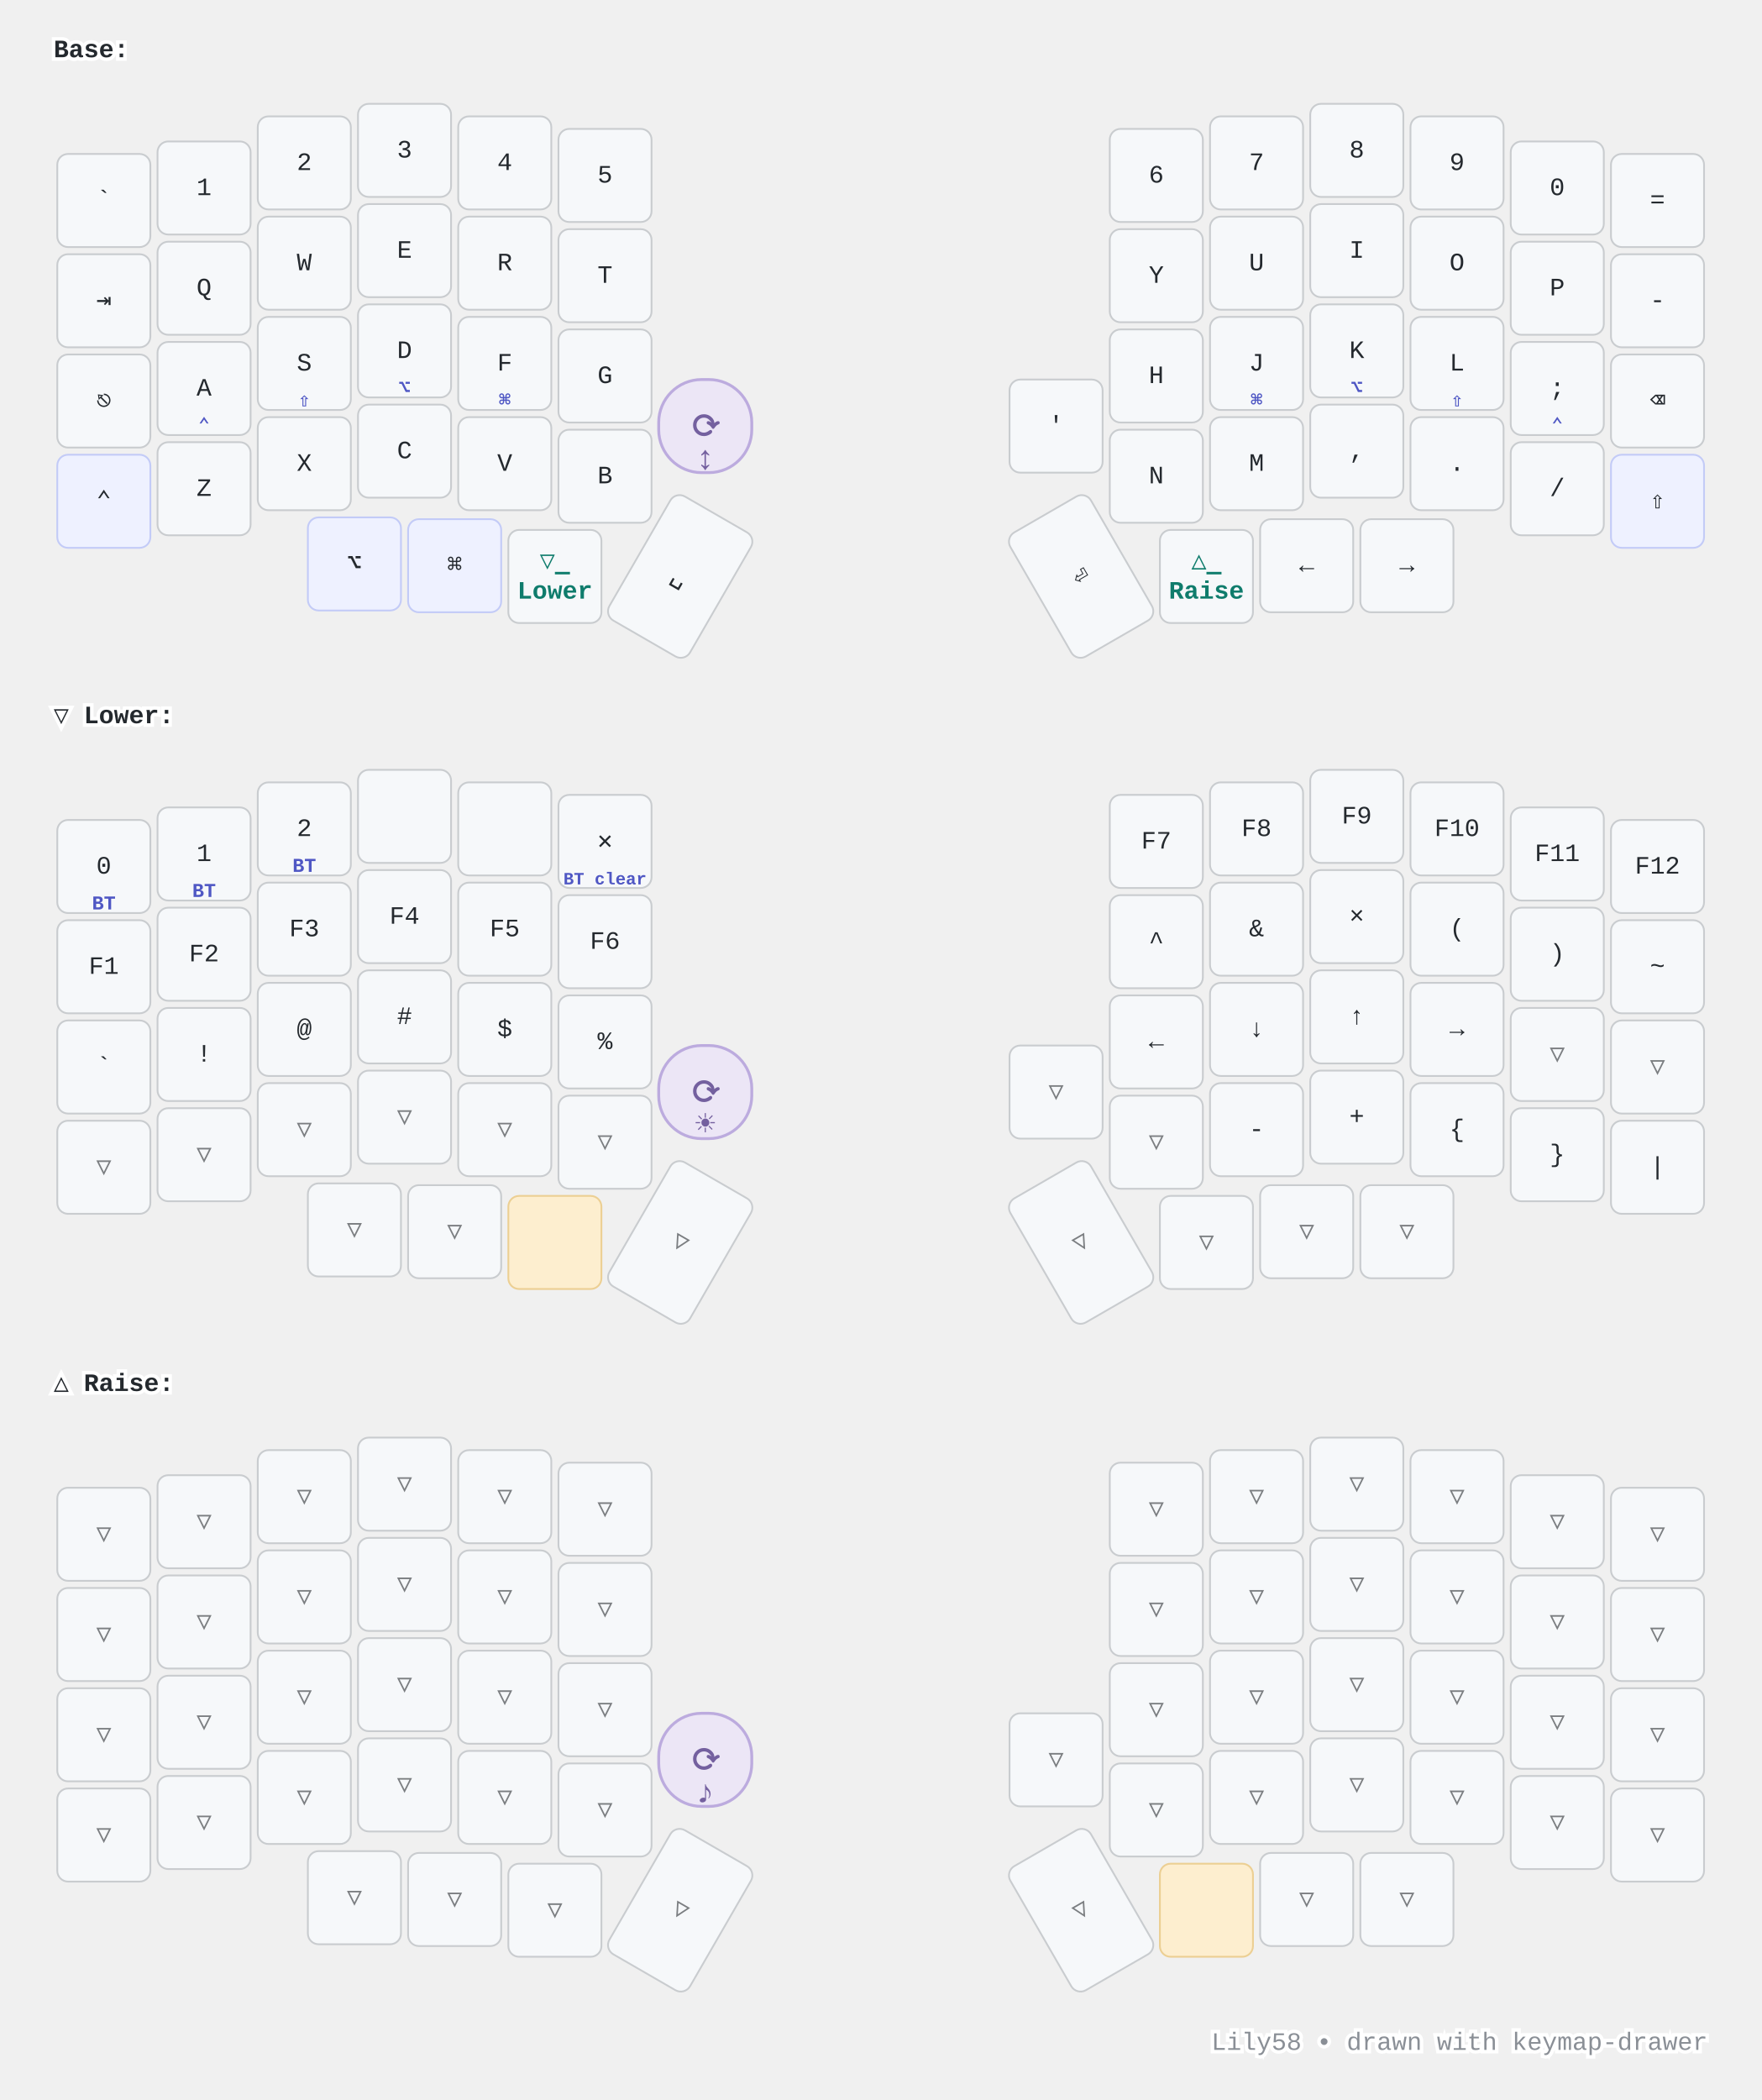
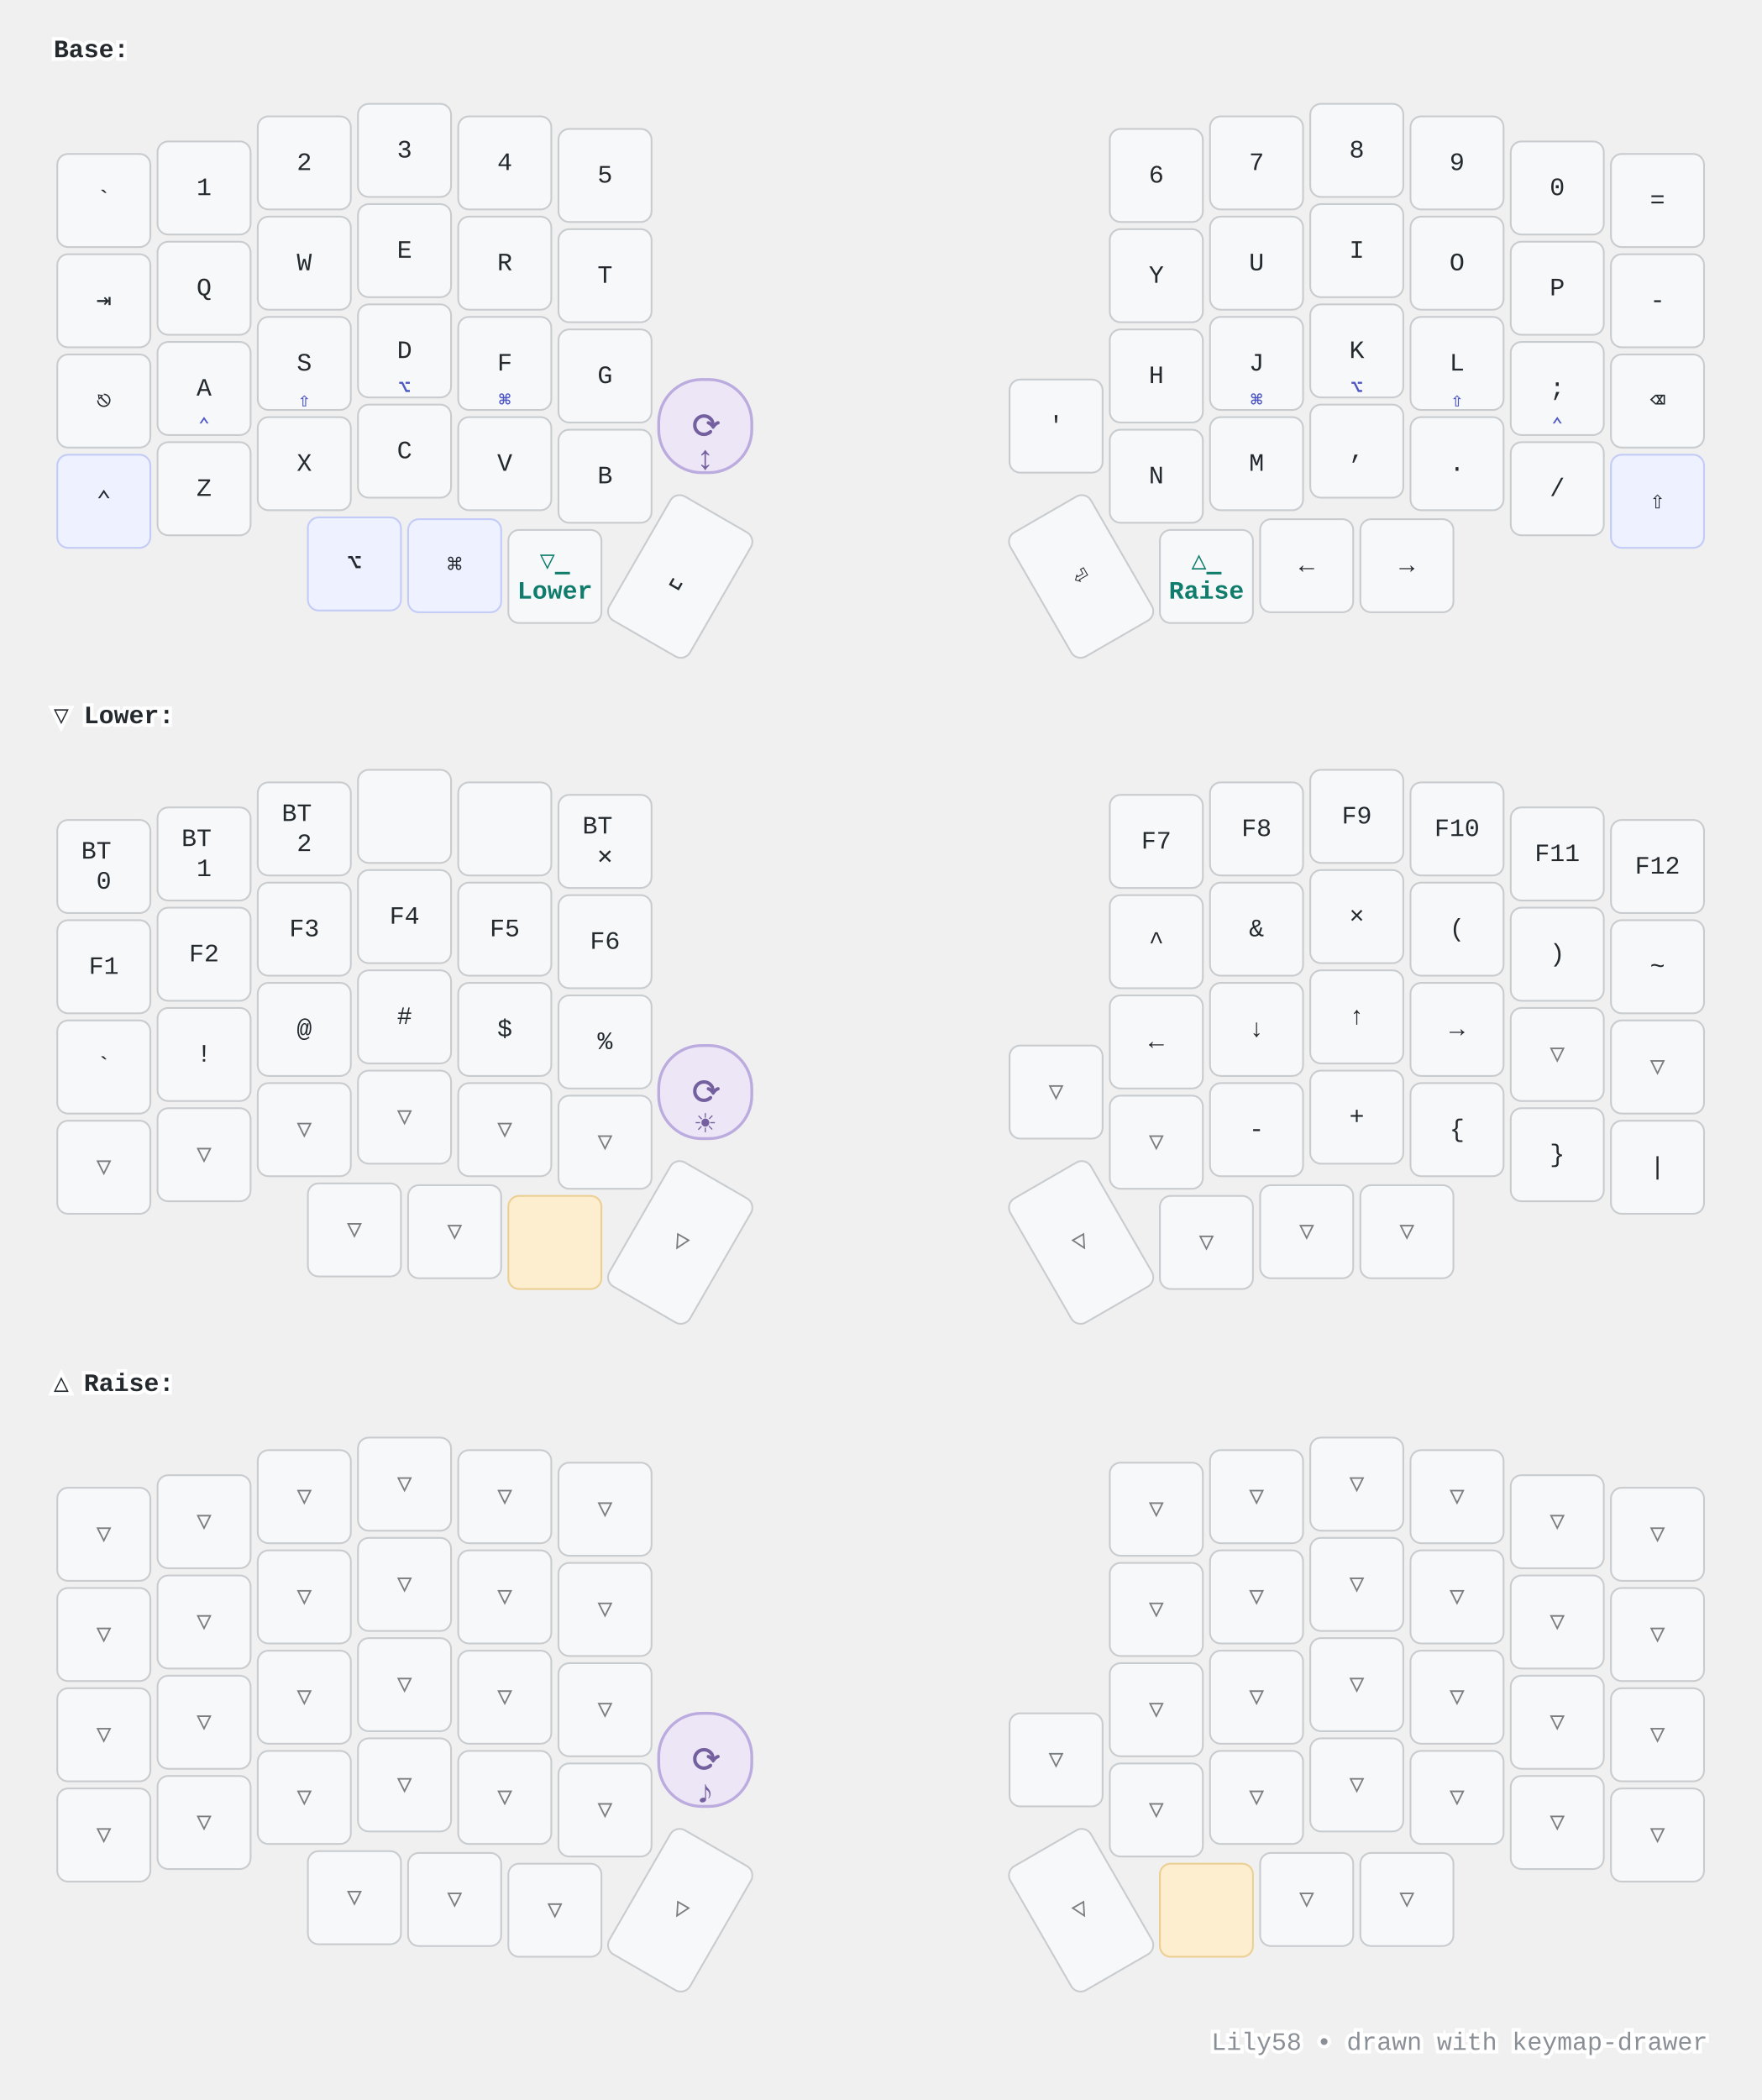
<svg xmlns="http://www.w3.org/2000/svg" width="984" height="1173" viewBox="0 0 984 1173" class="keymap">
  <style>/* inherit to force styles through use tags */
svg path {
    fill: inherit;
}

/* font and background color specifications */
svg.keymap {
    font-family: SFMono-Regular,Consolas,Liberation Mono,Menlo,monospace;
    font-size: 14px;
    font-kerning: normal;
    text-rendering: optimizeLegibility;
    fill: #24292e;
}

/* default key styling */
rect.key {
    fill: #f6f8fa;
}

rect.key, rect.combo {
    stroke: #c9cccf;
    stroke-width: 1;
}

/* default key side styling, only used is draw_key_sides is set */
rect.side {
    filter: brightness(90%);
}

/* color accent for combo boxes */
rect.combo, rect.combo-separate {
    fill: #cdf;
}

/* color accent for held keys */
rect.held, rect.combo.held {
    fill: #fdd;
}

/* color accent for ghost (optional) keys */
rect.ghost, rect.combo.ghost {
    stroke-dasharray: 4, 4;
    stroke-width: 2;
}

text {
    text-anchor: middle;
    dominant-baseline: middle;
}

/* styling for layer labels */
text.label {
    font-weight: bold;
    text-anchor: start;
    stroke: white;
    stroke-width: 4;
    paint-order: stroke;
}

/* styling for optional footer */
text.footer {
    text-anchor: end;
    dominant-baseline: auto;
    stroke: white;
    stroke-width: 4;
    paint-order: stroke;
}

/* styling for combo tap, and key non-tap label text */
text.combo, text.hold, text.shifted, text.left, text.right, text.tl, text.tr, text.bl, text.br {
    font-size: 11px;
}

text.hold, text.bl, text.br {
    text-anchor: middle;
    dominant-baseline: auto;
}

text.shifted, text.tl, text.tr {
    text-anchor: middle;
    dominant-baseline: hanging;
}

text.left, text.tl, text.bl {
    text-anchor: start;
}

text.right, text.tr, text.br {
    text-anchor: end;
}

text.layer-activator {
    text-decoration: underline;
}

/* styling for hold/shifted label text in combo box */
text.combo.hold, text.combo.shifted, text.combo.left, text.combo.right {
    font-size: 8px;
}

/* lighter symbol for transparent keys */
text.trans {
    fill: #7b7e81;
}

/* styling for combo dendrons */
path.combo {
    stroke-width: 1;
    stroke: gray;
    fill: none;
}

/* Start Tabler Icons Cleanup */
/* cannot use height/width with glyphs */
.icon-tabler &gt; path {
    fill: inherit;
    stroke: inherit;
    stroke-width: 2;
}
/* hide tabler's default box */
.icon-tabler &gt; path[stroke="none"][fill="none"] {
    visibility: hidden;
}
/* End Tabler Icons Cleanup */

@media (prefers-color-scheme: dark) {
svg.keymap { fill: #d1d6db; }
rect.key { fill: #3f4750; }
rect.key, rect.combo { stroke: #60666c; }
rect.combo, rect.combo-separate { fill: #1f3d7a; }
rect.held, rect.combo.held { fill: #854747; }
text.label, text.footer { stroke: black; }
text.trans { fill: #7e8184; }
path.combo { stroke: #7f7f7f; }

}
/* --- Modifier keys (⌘⌥⇧⌃): subtle indigo tint so the mod cluster reads as a group --- */
rect.mod   { fill: #eef1ff; stroke: #c3cbf7; }
/* --- Keys held to reach a layer: warm amber "hold me" accent --- */
rect.held  { fill: #fdeecf; stroke: #eccf93; }
/* --- Hold legends (homerow-mod symbols, toggle labels): accent colour + weight --- */
text.hold  { fill: #4f57c4; font-weight: bold; }
/* --- Layer-activator legends (Lower/Raise): accent + bold, keep the underline link --- */
text.layer-activator { fill: #0f7c6c; font-weight: bold; }
/* --- Rotary encoder stand-in: distinct violet + extra-round corners so it reads as a
       KNOB, not a key. The ⟳ (top-right) + violet make it obvious across all layers. --- */
rect.encoder { fill: #ece6f6; stroke: #bcabde; stroke-width: 1.6; rx: 24; ry: 24; }
text.encoder { fill: #74609f; font-weight: bold; }
/* Big center icon (the knob's function) + a clearly-visible ⟳ rotary marker below. */
text.encoder.tap  { font-size: 1.7em; }
text.encoder.hold { font-size: 1.35em; }
/* --- Footer: quiet it down --- */
text.footer { fill: #8a8f96; }

@media (prefers-color-scheme: dark) {
  rect.mod   { fill: #333a5c; stroke: #5866b0; }
  rect.held  { fill: #6b5327; stroke: #a9853f; }
  text.hold  { fill: #b4bbff; }
  text.layer-activator { fill: #58d6c3; }
  rect.encoder { fill: #3a3350; stroke: #736a97; }
  text.encoder { fill: #c6bce0; }
  text.footer { fill: #7e8489; }
}
</style>
  <g transform="translate(30, 0)" class="layer-Base">
    <text x="0" y="28" class="label" id="Base">Base:</text>
    <g transform="translate(0, 56)">
      <g transform="translate(28, 56)" class="key keypos-0">
        <rect rx="6" ry="6" x="-26" y="-26" width="52" height="52" class="key" />
        <text x="0" y="0" class="key tap">`</text>
      </g>
      <g transform="translate(84, 49)" class="key keypos-1">
        <rect rx="6" ry="6" x="-26" y="-26" width="52" height="52" class="key" />
        <text x="0" y="0" class="key tap">1</text>
      </g>
      <g transform="translate(140, 35)" class="key keypos-2">
        <rect rx="6" ry="6" x="-26" y="-26" width="52" height="52" class="key" />
        <text x="0" y="0" class="key tap">2</text>
      </g>
      <g transform="translate(196, 28)" class="key keypos-3">
        <rect rx="6" ry="6" x="-26" y="-26" width="52" height="52" class="key" />
        <text x="0" y="0" class="key tap">3</text>
      </g>
      <g transform="translate(252, 35)" class="key keypos-4">
        <rect rx="6" ry="6" x="-26" y="-26" width="52" height="52" class="key" />
        <text x="0" y="0" class="key tap">4</text>
      </g>
      <g transform="translate(308, 42)" class="key keypos-5">
        <rect rx="6" ry="6" x="-26" y="-26" width="52" height="52" class="key" />
        <text x="0" y="0" class="key tap">5</text>
      </g>
      <g transform="translate(616, 42)" class="key keypos-6">
        <rect rx="6" ry="6" x="-26" y="-26" width="52" height="52" class="key" />
        <text x="0" y="0" class="key tap">6</text>
      </g>
      <g transform="translate(672, 35)" class="key keypos-7">
        <rect rx="6" ry="6" x="-26" y="-26" width="52" height="52" class="key" />
        <text x="0" y="0" class="key tap">7</text>
      </g>
      <g transform="translate(728, 28)" class="key keypos-8">
        <rect rx="6" ry="6" x="-26" y="-26" width="52" height="52" class="key" />
        <text x="0" y="0" class="key tap">8</text>
      </g>
      <g transform="translate(784, 35)" class="key keypos-9">
        <rect rx="6" ry="6" x="-26" y="-26" width="52" height="52" class="key" />
        <text x="0" y="0" class="key tap">9</text>
      </g>
      <g transform="translate(840, 49)" class="key keypos-10">
        <rect rx="6" ry="6" x="-26" y="-26" width="52" height="52" class="key" />
        <text x="0" y="0" class="key tap">0</text>
      </g>
      <g transform="translate(896, 56)" class="key keypos-11">
        <rect rx="6" ry="6" x="-26" y="-26" width="52" height="52" class="key" />
        <text x="0" y="0" class="key tap">=</text>
      </g>
      <g transform="translate(28, 112)" class="key keypos-12">
        <rect rx="6" ry="6" x="-26" y="-26" width="52" height="52" class="key" />
        <text x="0" y="0" class="key tap">⇥</text>
      </g>
      <g transform="translate(84, 105)" class="key keypos-13">
        <rect rx="6" ry="6" x="-26" y="-26" width="52" height="52" class="key" />
        <text x="0" y="0" class="key tap">Q</text>
      </g>
      <g transform="translate(140, 91)" class="key keypos-14">
        <rect rx="6" ry="6" x="-26" y="-26" width="52" height="52" class="key" />
        <text x="0" y="0" class="key tap">W</text>
      </g>
      <g transform="translate(196, 84)" class="key keypos-15">
        <rect rx="6" ry="6" x="-26" y="-26" width="52" height="52" class="key" />
        <text x="0" y="0" class="key tap">E</text>
      </g>
      <g transform="translate(252, 91)" class="key keypos-16">
        <rect rx="6" ry="6" x="-26" y="-26" width="52" height="52" class="key" />
        <text x="0" y="0" class="key tap">R</text>
      </g>
      <g transform="translate(308, 98)" class="key keypos-17">
        <rect rx="6" ry="6" x="-26" y="-26" width="52" height="52" class="key" />
        <text x="0" y="0" class="key tap">T</text>
      </g>
      <g transform="translate(616, 98)" class="key keypos-18">
        <rect rx="6" ry="6" x="-26" y="-26" width="52" height="52" class="key" />
        <text x="0" y="0" class="key tap">Y</text>
      </g>
      <g transform="translate(672, 91)" class="key keypos-19">
        <rect rx="6" ry="6" x="-26" y="-26" width="52" height="52" class="key" />
        <text x="0" y="0" class="key tap">U</text>
      </g>
      <g transform="translate(728, 84)" class="key keypos-20">
        <rect rx="6" ry="6" x="-26" y="-26" width="52" height="52" class="key" />
        <text x="0" y="0" class="key tap">I</text>
      </g>
      <g transform="translate(784, 91)" class="key keypos-21">
        <rect rx="6" ry="6" x="-26" y="-26" width="52" height="52" class="key" />
        <text x="0" y="0" class="key tap">O</text>
      </g>
      <g transform="translate(840, 105)" class="key keypos-22">
        <rect rx="6" ry="6" x="-26" y="-26" width="52" height="52" class="key" />
        <text x="0" y="0" class="key tap">P</text>
      </g>
      <g transform="translate(896, 112)" class="key keypos-23">
        <rect rx="6" ry="6" x="-26" y="-26" width="52" height="52" class="key" />
        <text x="0" y="0" class="key tap">-</text>
      </g>
      <g transform="translate(28, 168)" class="key keypos-24">
        <rect rx="6" ry="6" x="-26" y="-26" width="52" height="52" class="key" />
        <text x="0" y="0" class="key tap">⎋</text>
      </g>
      <g transform="translate(84, 161)" class="key keypos-25">
        <rect rx="6" ry="6" x="-26" y="-26" width="52" height="52" class="key" />
        <text x="0" y="0" class="key tap">A</text>
        <text x="0" y="24" class="key hold">⌃</text>
      </g>
      <g transform="translate(140, 147)" class="key keypos-26">
        <rect rx="6" ry="6" x="-26" y="-26" width="52" height="52" class="key" />
        <text x="0" y="0" class="key tap">S</text>
        <text x="0" y="24" class="key hold">⇧</text>
      </g>
      <g transform="translate(196, 140)" class="key keypos-27">
        <rect rx="6" ry="6" x="-26" y="-26" width="52" height="52" class="key" />
        <text x="0" y="0" class="key tap">D</text>
        <text x="0" y="24" class="key hold">⌥</text>
      </g>
      <g transform="translate(252, 147)" class="key keypos-28">
        <rect rx="6" ry="6" x="-26" y="-26" width="52" height="52" class="key" />
        <text x="0" y="0" class="key tap">F</text>
        <text x="0" y="24" class="key hold">⌘</text>
      </g>
      <g transform="translate(308, 154)" class="key keypos-29">
        <rect rx="6" ry="6" x="-26" y="-26" width="52" height="52" class="key" />
        <text x="0" y="0" class="key tap">G</text>
      </g>
      <g transform="translate(616, 154)" class="key keypos-30">
        <rect rx="6" ry="6" x="-26" y="-26" width="52" height="52" class="key" />
        <text x="0" y="0" class="key tap">H</text>
      </g>
      <g transform="translate(672, 147)" class="key keypos-31">
        <rect rx="6" ry="6" x="-26" y="-26" width="52" height="52" class="key" />
        <text x="0" y="0" class="key tap">J</text>
        <text x="0" y="24" class="key hold">⌘</text>
      </g>
      <g transform="translate(728, 140)" class="key keypos-32">
        <rect rx="6" ry="6" x="-26" y="-26" width="52" height="52" class="key" />
        <text x="0" y="0" class="key tap">K</text>
        <text x="0" y="24" class="key hold">⌥</text>
      </g>
      <g transform="translate(784, 147)" class="key keypos-33">
        <rect rx="6" ry="6" x="-26" y="-26" width="52" height="52" class="key" />
        <text x="0" y="0" class="key tap">L</text>
        <text x="0" y="24" class="key hold">⇧</text>
      </g>
      <g transform="translate(840, 161)" class="key keypos-34">
        <rect rx="6" ry="6" x="-26" y="-26" width="52" height="52" class="key" />
        <text x="0" y="0" class="key tap">;</text>
        <text x="0" y="24" class="key hold">⌃</text>
      </g>
      <g transform="translate(896, 168)" class="key keypos-35">
        <rect rx="6" ry="6" x="-26" y="-26" width="52" height="52" class="key" />
        <text x="0" y="0" class="key tap">⌫</text>
      </g>
      <g transform="translate(28, 224)" class="key mod keypos-36">
        <rect rx="6" ry="6" x="-26" y="-26" width="52" height="52" class="key mod" />
        <text x="0" y="0" class="key mod tap">⌃</text>
      </g>
      <g transform="translate(84, 217)" class="key keypos-37">
        <rect rx="6" ry="6" x="-26" y="-26" width="52" height="52" class="key" />
        <text x="0" y="0" class="key tap">Z</text>
      </g>
      <g transform="translate(140, 203)" class="key keypos-38">
        <rect rx="6" ry="6" x="-26" y="-26" width="52" height="52" class="key" />
        <text x="0" y="0" class="key tap">X</text>
      </g>
      <g transform="translate(196, 196)" class="key keypos-39">
        <rect rx="6" ry="6" x="-26" y="-26" width="52" height="52" class="key" />
        <text x="0" y="0" class="key tap">C</text>
      </g>
      <g transform="translate(252, 203)" class="key keypos-40">
        <rect rx="6" ry="6" x="-26" y="-26" width="52" height="52" class="key" />
        <text x="0" y="0" class="key tap">V</text>
      </g>
      <g transform="translate(308, 210)" class="key keypos-41">
        <rect rx="6" ry="6" x="-26" y="-26" width="52" height="52" class="key" />
        <text x="0" y="0" class="key tap">B</text>
      </g>
      <g transform="translate(364, 182)" class="key encoder keypos-42">
        <rect rx="6" ry="6" x="-26" y="-26" width="52" height="52" class="key encoder" />
        <text x="0" y="0" class="key encoder tap">⟳</text>
        <text x="0" y="24" class="key encoder hold">↕</text>
      </g>
      <g transform="translate(560, 182)" class="key keypos-43">
        <rect rx="6" ry="6" x="-26" y="-26" width="52" height="52" class="key" />
        <text x="0" y="0" class="key tap">'</text>
      </g>
      <g transform="translate(616, 210)" class="key keypos-44">
        <rect rx="6" ry="6" x="-26" y="-26" width="52" height="52" class="key" />
        <text x="0" y="0" class="key tap">N</text>
      </g>
      <g transform="translate(672, 203)" class="key keypos-45">
        <rect rx="6" ry="6" x="-26" y="-26" width="52" height="52" class="key" />
        <text x="0" y="0" class="key tap">M</text>
      </g>
      <g transform="translate(728, 196)" class="key keypos-46">
        <rect rx="6" ry="6" x="-26" y="-26" width="52" height="52" class="key" />
        <text x="0" y="0" class="key tap">,</text>
      </g>
      <g transform="translate(784, 203)" class="key keypos-47">
        <rect rx="6" ry="6" x="-26" y="-26" width="52" height="52" class="key" />
        <text x="0" y="0" class="key tap">.</text>
      </g>
      <g transform="translate(840, 217)" class="key keypos-48">
        <rect rx="6" ry="6" x="-26" y="-26" width="52" height="52" class="key" />
        <text x="0" y="0" class="key tap">/</text>
      </g>
      <g transform="translate(896, 224)" class="key mod keypos-49">
        <rect rx="6" ry="6" x="-26" y="-26" width="52" height="52" class="key mod" />
        <text x="0" y="0" class="key mod tap">⇧</text>
      </g>
      <g transform="translate(168, 259)" class="key mod keypos-50">
        <rect rx="6" ry="6" x="-26" y="-26" width="52" height="52" class="key mod" />
        <text x="0" y="0" class="key mod tap">⌥</text>
      </g>
      <g transform="translate(224, 260)" class="key mod keypos-51">
        <rect rx="6" ry="6" x="-26" y="-26" width="52" height="52" class="key mod" />
        <text x="0" y="0" class="key mod tap">⌘</text>
      </g>
      <g transform="translate(280, 266)" class="key keypos-52">
        <rect rx="6" ry="6" x="-26" y="-26" width="52" height="52" class="key" />
        <a href="#Lower">
          <text x="0" y="0" class="key tap layer-activator">
            <tspan x="0" dy="-0.6em">▽</tspan>
            <tspan x="0" dy="1.2em">Lower</tspan>
          </text>
        </a>
      </g>
      <g transform="translate(350, 266) rotate(30.0)" class="key keypos-53">
        <rect rx="6" ry="6" x="-26" y="-40" width="52" height="80" class="key" />
        <text x="0" y="0" class="key tap">␣</text>
      </g>
      <g transform="translate(574, 266) rotate(-30.0)" class="key keypos-54">
        <rect rx="6" ry="6" x="-26" y="-40" width="52" height="80" class="key" />
        <text x="0" y="0" class="key tap">⏎</text>
      </g>
      <g transform="translate(644, 266)" class="key keypos-55">
        <rect rx="6" ry="6" x="-26" y="-26" width="52" height="52" class="key" />
        <a href="#Raise">
          <text x="0" y="0" class="key tap layer-activator">
            <tspan x="0" dy="-0.6em">△</tspan>
            <tspan x="0" dy="1.2em">Raise</tspan>
          </text>
        </a>
      </g>
      <g transform="translate(700, 260)" class="key keypos-56">
        <rect rx="6" ry="6" x="-26" y="-26" width="52" height="52" class="key" />
        <text x="0" y="0" class="key tap">←</text>
      </g>
      <g transform="translate(756, 260)" class="key keypos-57">
        <rect rx="6" ry="6" x="-26" y="-26" width="52" height="52" class="key" />
        <text x="0" y="0" class="key tap">→</text>
      </g>
    </g>
  </g>
  <g transform="translate(30, 372)" class="layer-▽ Lower">
    <text x="0" y="28" class="label" id="Lower">▽ Lower:</text>
    <g transform="translate(0, 56)">
      <g transform="translate(28, 56)" class="key keypos-0">
        <rect rx="6" ry="6" x="-26" y="-26" width="52" height="52" class="key" />
-         <text x="0" y="0" class="key tap">0</text>
-         <text x="0" y="24" class="key hold">BT</text>
+         <text x="0" y="0" class="key tap">
+           <tspan x="0" dy="-0.6em">BT</tspan>
+           <tspan x="0" dy="1.2em">0</tspan>
+         </text>
      </g>
      <g transform="translate(84, 49)" class="key keypos-1">
        <rect rx="6" ry="6" x="-26" y="-26" width="52" height="52" class="key" />
-         <text x="0" y="0" class="key tap">1</text>
-         <text x="0" y="24" class="key hold">BT</text>
+         <text x="0" y="0" class="key tap">
+           <tspan x="0" dy="-0.6em">BT</tspan>
+           <tspan x="0" dy="1.2em">1</tspan>
+         </text>
      </g>
      <g transform="translate(140, 35)" class="key keypos-2">
        <rect rx="6" ry="6" x="-26" y="-26" width="52" height="52" class="key" />
-         <text x="0" y="0" class="key tap">2</text>
-         <text x="0" y="24" class="key hold">BT</text>
+         <text x="0" y="0" class="key tap">
+           <tspan x="0" dy="-0.6em">BT</tspan>
+           <tspan x="0" dy="1.2em">2</tspan>
+         </text>
      </g>
      <g transform="translate(196, 28)" class="key keypos-3">
        <rect rx="6" ry="6" x="-26" y="-26" width="52" height="52" class="key" />
      </g>
      <g transform="translate(252, 35)" class="key keypos-4">
        <rect rx="6" ry="6" x="-26" y="-26" width="52" height="52" class="key" />
      </g>
      <g transform="translate(308, 42)" class="key keypos-5">
        <rect rx="6" ry="6" x="-26" y="-26" width="52" height="52" class="key" />
-         <text x="0" y="0" class="key tap">✕</text>
-         <text x="0" y="24" class="key hold">
-           <tspan style="font-size: 88%">BT clear</tspan>
+         <text x="0" y="0" class="key tap">
+           <tspan x="0" dy="-0.6em">BT</tspan>
+           <tspan x="0" dy="1.2em">✕</tspan>
        </text>
      </g>
      <g transform="translate(616, 42)" class="key keypos-6">
        <rect rx="6" ry="6" x="-26" y="-26" width="52" height="52" class="key" />
        <text x="0" y="0" class="key tap">F7</text>
      </g>
      <g transform="translate(672, 35)" class="key keypos-7">
        <rect rx="6" ry="6" x="-26" y="-26" width="52" height="52" class="key" />
        <text x="0" y="0" class="key tap">F8</text>
      </g>
      <g transform="translate(728, 28)" class="key keypos-8">
        <rect rx="6" ry="6" x="-26" y="-26" width="52" height="52" class="key" />
        <text x="0" y="0" class="key tap">F9</text>
      </g>
      <g transform="translate(784, 35)" class="key keypos-9">
        <rect rx="6" ry="6" x="-26" y="-26" width="52" height="52" class="key" />
        <text x="0" y="0" class="key tap">F10</text>
      </g>
      <g transform="translate(840, 49)" class="key keypos-10">
        <rect rx="6" ry="6" x="-26" y="-26" width="52" height="52" class="key" />
        <text x="0" y="0" class="key tap">F11</text>
      </g>
      <g transform="translate(896, 56)" class="key keypos-11">
        <rect rx="6" ry="6" x="-26" y="-26" width="52" height="52" class="key" />
        <text x="0" y="0" class="key tap">F12</text>
      </g>
      <g transform="translate(28, 112)" class="key keypos-12">
        <rect rx="6" ry="6" x="-26" y="-26" width="52" height="52" class="key" />
        <text x="0" y="0" class="key tap">F1</text>
      </g>
      <g transform="translate(84, 105)" class="key keypos-13">
        <rect rx="6" ry="6" x="-26" y="-26" width="52" height="52" class="key" />
        <text x="0" y="0" class="key tap">F2</text>
      </g>
      <g transform="translate(140, 91)" class="key keypos-14">
        <rect rx="6" ry="6" x="-26" y="-26" width="52" height="52" class="key" />
        <text x="0" y="0" class="key tap">F3</text>
      </g>
      <g transform="translate(196, 84)" class="key keypos-15">
        <rect rx="6" ry="6" x="-26" y="-26" width="52" height="52" class="key" />
        <text x="0" y="0" class="key tap">F4</text>
      </g>
      <g transform="translate(252, 91)" class="key keypos-16">
        <rect rx="6" ry="6" x="-26" y="-26" width="52" height="52" class="key" />
        <text x="0" y="0" class="key tap">F5</text>
      </g>
      <g transform="translate(308, 98)" class="key keypos-17">
        <rect rx="6" ry="6" x="-26" y="-26" width="52" height="52" class="key" />
        <text x="0" y="0" class="key tap">F6</text>
      </g>
      <g transform="translate(616, 98)" class="key keypos-18">
        <rect rx="6" ry="6" x="-26" y="-26" width="52" height="52" class="key" />
        <text x="0" y="0" class="key tap">^</text>
      </g>
      <g transform="translate(672, 91)" class="key keypos-19">
        <rect rx="6" ry="6" x="-26" y="-26" width="52" height="52" class="key" />
        <text x="0" y="0" class="key tap">&amp;</text>
      </g>
      <g transform="translate(728, 84)" class="key keypos-20">
        <rect rx="6" ry="6" x="-26" y="-26" width="52" height="52" class="key" />
        <text x="0" y="0" class="key tap">×</text>
      </g>
      <g transform="translate(784, 91)" class="key keypos-21">
        <rect rx="6" ry="6" x="-26" y="-26" width="52" height="52" class="key" />
        <text x="0" y="0" class="key tap">(</text>
      </g>
      <g transform="translate(840, 105)" class="key keypos-22">
        <rect rx="6" ry="6" x="-26" y="-26" width="52" height="52" class="key" />
        <text x="0" y="0" class="key tap">)</text>
      </g>
      <g transform="translate(896, 112)" class="key keypos-23">
        <rect rx="6" ry="6" x="-26" y="-26" width="52" height="52" class="key" />
        <text x="0" y="0" class="key tap">~</text>
      </g>
      <g transform="translate(28, 168)" class="key keypos-24">
        <rect rx="6" ry="6" x="-26" y="-26" width="52" height="52" class="key" />
        <text x="0" y="0" class="key tap">`</text>
      </g>
      <g transform="translate(84, 161)" class="key keypos-25">
        <rect rx="6" ry="6" x="-26" y="-26" width="52" height="52" class="key" />
        <text x="0" y="0" class="key tap">!</text>
      </g>
      <g transform="translate(140, 147)" class="key keypos-26">
        <rect rx="6" ry="6" x="-26" y="-26" width="52" height="52" class="key" />
        <text x="0" y="0" class="key tap">@</text>
      </g>
      <g transform="translate(196, 140)" class="key keypos-27">
        <rect rx="6" ry="6" x="-26" y="-26" width="52" height="52" class="key" />
        <text x="0" y="0" class="key tap">#</text>
      </g>
      <g transform="translate(252, 147)" class="key keypos-28">
        <rect rx="6" ry="6" x="-26" y="-26" width="52" height="52" class="key" />
        <text x="0" y="0" class="key tap">$</text>
      </g>
      <g transform="translate(308, 154)" class="key keypos-29">
        <rect rx="6" ry="6" x="-26" y="-26" width="52" height="52" class="key" />
        <text x="0" y="0" class="key tap">%</text>
      </g>
      <g transform="translate(616, 154)" class="key keypos-30">
        <rect rx="6" ry="6" x="-26" y="-26" width="52" height="52" class="key" />
        <text x="0" y="0" class="key tap">←</text>
      </g>
      <g transform="translate(672, 147)" class="key keypos-31">
        <rect rx="6" ry="6" x="-26" y="-26" width="52" height="52" class="key" />
        <text x="0" y="0" class="key tap">↓</text>
      </g>
      <g transform="translate(728, 140)" class="key keypos-32">
        <rect rx="6" ry="6" x="-26" y="-26" width="52" height="52" class="key" />
        <text x="0" y="0" class="key tap">↑</text>
      </g>
      <g transform="translate(784, 147)" class="key keypos-33">
        <rect rx="6" ry="6" x="-26" y="-26" width="52" height="52" class="key" />
        <text x="0" y="0" class="key tap">→</text>
      </g>
      <g transform="translate(840, 161)" class="key trans keypos-34">
        <rect rx="6" ry="6" x="-26" y="-26" width="52" height="52" class="key trans" />
        <text x="0" y="0" class="key trans tap">▽</text>
      </g>
      <g transform="translate(896, 168)" class="key trans keypos-35">
        <rect rx="6" ry="6" x="-26" y="-26" width="52" height="52" class="key trans" />
        <text x="0" y="0" class="key trans tap">▽</text>
      </g>
      <g transform="translate(28, 224)" class="key trans keypos-36">
        <rect rx="6" ry="6" x="-26" y="-26" width="52" height="52" class="key trans" />
        <text x="0" y="0" class="key trans tap">▽</text>
      </g>
      <g transform="translate(84, 217)" class="key trans keypos-37">
        <rect rx="6" ry="6" x="-26" y="-26" width="52" height="52" class="key trans" />
        <text x="0" y="0" class="key trans tap">▽</text>
      </g>
      <g transform="translate(140, 203)" class="key trans keypos-38">
        <rect rx="6" ry="6" x="-26" y="-26" width="52" height="52" class="key trans" />
        <text x="0" y="0" class="key trans tap">▽</text>
      </g>
      <g transform="translate(196, 196)" class="key trans keypos-39">
        <rect rx="6" ry="6" x="-26" y="-26" width="52" height="52" class="key trans" />
        <text x="0" y="0" class="key trans tap">▽</text>
      </g>
      <g transform="translate(252, 203)" class="key trans keypos-40">
        <rect rx="6" ry="6" x="-26" y="-26" width="52" height="52" class="key trans" />
        <text x="0" y="0" class="key trans tap">▽</text>
      </g>
      <g transform="translate(308, 210)" class="key trans keypos-41">
        <rect rx="6" ry="6" x="-26" y="-26" width="52" height="52" class="key trans" />
        <text x="0" y="0" class="key trans tap">▽</text>
      </g>
      <g transform="translate(364, 182)" class="key encoder keypos-42">
        <rect rx="6" ry="6" x="-26" y="-26" width="52" height="52" class="key encoder" />
        <text x="0" y="0" class="key encoder tap">⟳</text>
        <text x="0" y="24" class="key encoder hold">☀</text>
      </g>
      <g transform="translate(560, 182)" class="key trans keypos-43">
        <rect rx="6" ry="6" x="-26" y="-26" width="52" height="52" class="key trans" />
        <text x="0" y="0" class="key trans tap">▽</text>
      </g>
      <g transform="translate(616, 210)" class="key trans keypos-44">
        <rect rx="6" ry="6" x="-26" y="-26" width="52" height="52" class="key trans" />
        <text x="0" y="0" class="key trans tap">▽</text>
      </g>
      <g transform="translate(672, 203)" class="key keypos-45">
        <rect rx="6" ry="6" x="-26" y="-26" width="52" height="52" class="key" />
        <text x="0" y="0" class="key tap">-</text>
      </g>
      <g transform="translate(728, 196)" class="key keypos-46">
        <rect rx="6" ry="6" x="-26" y="-26" width="52" height="52" class="key" />
        <text x="0" y="0" class="key tap">+</text>
      </g>
      <g transform="translate(784, 203)" class="key keypos-47">
        <rect rx="6" ry="6" x="-26" y="-26" width="52" height="52" class="key" />
        <text x="0" y="0" class="key tap">{</text>
      </g>
      <g transform="translate(840, 217)" class="key keypos-48">
        <rect rx="6" ry="6" x="-26" y="-26" width="52" height="52" class="key" />
        <text x="0" y="0" class="key tap">}</text>
      </g>
      <g transform="translate(896, 224)" class="key keypos-49">
        <rect rx="6" ry="6" x="-26" y="-26" width="52" height="52" class="key" />
        <text x="0" y="0" class="key tap">|</text>
      </g>
      <g transform="translate(168, 259)" class="key trans keypos-50">
        <rect rx="6" ry="6" x="-26" y="-26" width="52" height="52" class="key trans" />
        <text x="0" y="0" class="key trans tap">▽</text>
      </g>
      <g transform="translate(224, 260)" class="key trans keypos-51">
        <rect rx="6" ry="6" x="-26" y="-26" width="52" height="52" class="key trans" />
        <text x="0" y="0" class="key trans tap">▽</text>
      </g>
      <g transform="translate(280, 266)" class="key held keypos-52">
        <rect rx="6" ry="6" x="-26" y="-26" width="52" height="52" class="key held" />
      </g>
      <g transform="translate(350, 266) rotate(30.0)" class="key trans keypos-53">
        <rect rx="6" ry="6" x="-26" y="-40" width="52" height="80" class="key trans" />
        <text x="0" y="0" class="key trans tap">▽</text>
      </g>
      <g transform="translate(574, 266) rotate(-30.0)" class="key trans keypos-54">
        <rect rx="6" ry="6" x="-26" y="-40" width="52" height="80" class="key trans" />
        <text x="0" y="0" class="key trans tap">▽</text>
      </g>
      <g transform="translate(644, 266)" class="key trans keypos-55">
        <rect rx="6" ry="6" x="-26" y="-26" width="52" height="52" class="key trans" />
        <text x="0" y="0" class="key trans tap">▽</text>
      </g>
      <g transform="translate(700, 260)" class="key trans keypos-56">
        <rect rx="6" ry="6" x="-26" y="-26" width="52" height="52" class="key trans" />
        <text x="0" y="0" class="key trans tap">▽</text>
      </g>
      <g transform="translate(756, 260)" class="key trans keypos-57">
        <rect rx="6" ry="6" x="-26" y="-26" width="52" height="52" class="key trans" />
        <text x="0" y="0" class="key trans tap">▽</text>
      </g>
    </g>
  </g>
  <g transform="translate(30, 745)" class="layer-△ Raise">
    <text x="0" y="28" class="label" id="Raise">△ Raise:</text>
    <g transform="translate(0, 56)">
      <g transform="translate(28, 56)" class="key trans keypos-0">
        <rect rx="6" ry="6" x="-26" y="-26" width="52" height="52" class="key trans" />
        <text x="0" y="0" class="key trans tap">▽</text>
      </g>
      <g transform="translate(84, 49)" class="key trans keypos-1">
        <rect rx="6" ry="6" x="-26" y="-26" width="52" height="52" class="key trans" />
        <text x="0" y="0" class="key trans tap">▽</text>
      </g>
      <g transform="translate(140, 35)" class="key trans keypos-2">
        <rect rx="6" ry="6" x="-26" y="-26" width="52" height="52" class="key trans" />
        <text x="0" y="0" class="key trans tap">▽</text>
      </g>
      <g transform="translate(196, 28)" class="key trans keypos-3">
        <rect rx="6" ry="6" x="-26" y="-26" width="52" height="52" class="key trans" />
        <text x="0" y="0" class="key trans tap">▽</text>
      </g>
      <g transform="translate(252, 35)" class="key trans keypos-4">
        <rect rx="6" ry="6" x="-26" y="-26" width="52" height="52" class="key trans" />
        <text x="0" y="0" class="key trans tap">▽</text>
      </g>
      <g transform="translate(308, 42)" class="key trans keypos-5">
        <rect rx="6" ry="6" x="-26" y="-26" width="52" height="52" class="key trans" />
        <text x="0" y="0" class="key trans tap">▽</text>
      </g>
      <g transform="translate(616, 42)" class="key trans keypos-6">
        <rect rx="6" ry="6" x="-26" y="-26" width="52" height="52" class="key trans" />
        <text x="0" y="0" class="key trans tap">▽</text>
      </g>
      <g transform="translate(672, 35)" class="key trans keypos-7">
        <rect rx="6" ry="6" x="-26" y="-26" width="52" height="52" class="key trans" />
        <text x="0" y="0" class="key trans tap">▽</text>
      </g>
      <g transform="translate(728, 28)" class="key trans keypos-8">
        <rect rx="6" ry="6" x="-26" y="-26" width="52" height="52" class="key trans" />
        <text x="0" y="0" class="key trans tap">▽</text>
      </g>
      <g transform="translate(784, 35)" class="key trans keypos-9">
        <rect rx="6" ry="6" x="-26" y="-26" width="52" height="52" class="key trans" />
        <text x="0" y="0" class="key trans tap">▽</text>
      </g>
      <g transform="translate(840, 49)" class="key trans keypos-10">
        <rect rx="6" ry="6" x="-26" y="-26" width="52" height="52" class="key trans" />
        <text x="0" y="0" class="key trans tap">▽</text>
      </g>
      <g transform="translate(896, 56)" class="key trans keypos-11">
        <rect rx="6" ry="6" x="-26" y="-26" width="52" height="52" class="key trans" />
        <text x="0" y="0" class="key trans tap">▽</text>
      </g>
      <g transform="translate(28, 112)" class="key trans keypos-12">
        <rect rx="6" ry="6" x="-26" y="-26" width="52" height="52" class="key trans" />
        <text x="0" y="0" class="key trans tap">▽</text>
      </g>
      <g transform="translate(84, 105)" class="key trans keypos-13">
        <rect rx="6" ry="6" x="-26" y="-26" width="52" height="52" class="key trans" />
        <text x="0" y="0" class="key trans tap">▽</text>
      </g>
      <g transform="translate(140, 91)" class="key trans keypos-14">
        <rect rx="6" ry="6" x="-26" y="-26" width="52" height="52" class="key trans" />
        <text x="0" y="0" class="key trans tap">▽</text>
      </g>
      <g transform="translate(196, 84)" class="key trans keypos-15">
        <rect rx="6" ry="6" x="-26" y="-26" width="52" height="52" class="key trans" />
        <text x="0" y="0" class="key trans tap">▽</text>
      </g>
      <g transform="translate(252, 91)" class="key trans keypos-16">
        <rect rx="6" ry="6" x="-26" y="-26" width="52" height="52" class="key trans" />
        <text x="0" y="0" class="key trans tap">▽</text>
      </g>
      <g transform="translate(308, 98)" class="key trans keypos-17">
        <rect rx="6" ry="6" x="-26" y="-26" width="52" height="52" class="key trans" />
        <text x="0" y="0" class="key trans tap">▽</text>
      </g>
      <g transform="translate(616, 98)" class="key trans keypos-18">
        <rect rx="6" ry="6" x="-26" y="-26" width="52" height="52" class="key trans" />
        <text x="0" y="0" class="key trans tap">▽</text>
      </g>
      <g transform="translate(672, 91)" class="key trans keypos-19">
        <rect rx="6" ry="6" x="-26" y="-26" width="52" height="52" class="key trans" />
        <text x="0" y="0" class="key trans tap">▽</text>
      </g>
      <g transform="translate(728, 84)" class="key trans keypos-20">
        <rect rx="6" ry="6" x="-26" y="-26" width="52" height="52" class="key trans" />
        <text x="0" y="0" class="key trans tap">▽</text>
      </g>
      <g transform="translate(784, 91)" class="key trans keypos-21">
        <rect rx="6" ry="6" x="-26" y="-26" width="52" height="52" class="key trans" />
        <text x="0" y="0" class="key trans tap">▽</text>
      </g>
      <g transform="translate(840, 105)" class="key trans keypos-22">
        <rect rx="6" ry="6" x="-26" y="-26" width="52" height="52" class="key trans" />
        <text x="0" y="0" class="key trans tap">▽</text>
      </g>
      <g transform="translate(896, 112)" class="key trans keypos-23">
        <rect rx="6" ry="6" x="-26" y="-26" width="52" height="52" class="key trans" />
        <text x="0" y="0" class="key trans tap">▽</text>
      </g>
      <g transform="translate(28, 168)" class="key trans keypos-24">
        <rect rx="6" ry="6" x="-26" y="-26" width="52" height="52" class="key trans" />
        <text x="0" y="0" class="key trans tap">▽</text>
      </g>
      <g transform="translate(84, 161)" class="key trans keypos-25">
        <rect rx="6" ry="6" x="-26" y="-26" width="52" height="52" class="key trans" />
        <text x="0" y="0" class="key trans tap">▽</text>
      </g>
      <g transform="translate(140, 147)" class="key trans keypos-26">
        <rect rx="6" ry="6" x="-26" y="-26" width="52" height="52" class="key trans" />
        <text x="0" y="0" class="key trans tap">▽</text>
      </g>
      <g transform="translate(196, 140)" class="key trans keypos-27">
        <rect rx="6" ry="6" x="-26" y="-26" width="52" height="52" class="key trans" />
        <text x="0" y="0" class="key trans tap">▽</text>
      </g>
      <g transform="translate(252, 147)" class="key trans keypos-28">
        <rect rx="6" ry="6" x="-26" y="-26" width="52" height="52" class="key trans" />
        <text x="0" y="0" class="key trans tap">▽</text>
      </g>
      <g transform="translate(308, 154)" class="key trans keypos-29">
        <rect rx="6" ry="6" x="-26" y="-26" width="52" height="52" class="key trans" />
        <text x="0" y="0" class="key trans tap">▽</text>
      </g>
      <g transform="translate(616, 154)" class="key trans keypos-30">
        <rect rx="6" ry="6" x="-26" y="-26" width="52" height="52" class="key trans" />
        <text x="0" y="0" class="key trans tap">▽</text>
      </g>
      <g transform="translate(672, 147)" class="key trans keypos-31">
        <rect rx="6" ry="6" x="-26" y="-26" width="52" height="52" class="key trans" />
        <text x="0" y="0" class="key trans tap">▽</text>
      </g>
      <g transform="translate(728, 140)" class="key trans keypos-32">
        <rect rx="6" ry="6" x="-26" y="-26" width="52" height="52" class="key trans" />
        <text x="0" y="0" class="key trans tap">▽</text>
      </g>
      <g transform="translate(784, 147)" class="key trans keypos-33">
        <rect rx="6" ry="6" x="-26" y="-26" width="52" height="52" class="key trans" />
        <text x="0" y="0" class="key trans tap">▽</text>
      </g>
      <g transform="translate(840, 161)" class="key trans keypos-34">
        <rect rx="6" ry="6" x="-26" y="-26" width="52" height="52" class="key trans" />
        <text x="0" y="0" class="key trans tap">▽</text>
      </g>
      <g transform="translate(896, 168)" class="key trans keypos-35">
        <rect rx="6" ry="6" x="-26" y="-26" width="52" height="52" class="key trans" />
        <text x="0" y="0" class="key trans tap">▽</text>
      </g>
      <g transform="translate(28, 224)" class="key trans keypos-36">
        <rect rx="6" ry="6" x="-26" y="-26" width="52" height="52" class="key trans" />
        <text x="0" y="0" class="key trans tap">▽</text>
      </g>
      <g transform="translate(84, 217)" class="key trans keypos-37">
        <rect rx="6" ry="6" x="-26" y="-26" width="52" height="52" class="key trans" />
        <text x="0" y="0" class="key trans tap">▽</text>
      </g>
      <g transform="translate(140, 203)" class="key trans keypos-38">
        <rect rx="6" ry="6" x="-26" y="-26" width="52" height="52" class="key trans" />
        <text x="0" y="0" class="key trans tap">▽</text>
      </g>
      <g transform="translate(196, 196)" class="key trans keypos-39">
        <rect rx="6" ry="6" x="-26" y="-26" width="52" height="52" class="key trans" />
        <text x="0" y="0" class="key trans tap">▽</text>
      </g>
      <g transform="translate(252, 203)" class="key trans keypos-40">
        <rect rx="6" ry="6" x="-26" y="-26" width="52" height="52" class="key trans" />
        <text x="0" y="0" class="key trans tap">▽</text>
      </g>
      <g transform="translate(308, 210)" class="key trans keypos-41">
        <rect rx="6" ry="6" x="-26" y="-26" width="52" height="52" class="key trans" />
        <text x="0" y="0" class="key trans tap">▽</text>
      </g>
      <g transform="translate(364, 182)" class="key encoder keypos-42">
        <rect rx="6" ry="6" x="-26" y="-26" width="52" height="52" class="key encoder" />
        <text x="0" y="0" class="key encoder tap">⟳</text>
        <text x="0" y="24" class="key encoder hold">♪</text>
      </g>
      <g transform="translate(560, 182)" class="key trans keypos-43">
        <rect rx="6" ry="6" x="-26" y="-26" width="52" height="52" class="key trans" />
        <text x="0" y="0" class="key trans tap">▽</text>
      </g>
      <g transform="translate(616, 210)" class="key trans keypos-44">
        <rect rx="6" ry="6" x="-26" y="-26" width="52" height="52" class="key trans" />
        <text x="0" y="0" class="key trans tap">▽</text>
      </g>
      <g transform="translate(672, 203)" class="key trans keypos-45">
        <rect rx="6" ry="6" x="-26" y="-26" width="52" height="52" class="key trans" />
        <text x="0" y="0" class="key trans tap">▽</text>
      </g>
      <g transform="translate(728, 196)" class="key trans keypos-46">
        <rect rx="6" ry="6" x="-26" y="-26" width="52" height="52" class="key trans" />
        <text x="0" y="0" class="key trans tap">▽</text>
      </g>
      <g transform="translate(784, 203)" class="key trans keypos-47">
        <rect rx="6" ry="6" x="-26" y="-26" width="52" height="52" class="key trans" />
        <text x="0" y="0" class="key trans tap">▽</text>
      </g>
      <g transform="translate(840, 217)" class="key trans keypos-48">
        <rect rx="6" ry="6" x="-26" y="-26" width="52" height="52" class="key trans" />
        <text x="0" y="0" class="key trans tap">▽</text>
      </g>
      <g transform="translate(896, 224)" class="key trans keypos-49">
        <rect rx="6" ry="6" x="-26" y="-26" width="52" height="52" class="key trans" />
        <text x="0" y="0" class="key trans tap">▽</text>
      </g>
      <g transform="translate(168, 259)" class="key trans keypos-50">
        <rect rx="6" ry="6" x="-26" y="-26" width="52" height="52" class="key trans" />
        <text x="0" y="0" class="key trans tap">▽</text>
      </g>
      <g transform="translate(224, 260)" class="key trans keypos-51">
        <rect rx="6" ry="6" x="-26" y="-26" width="52" height="52" class="key trans" />
        <text x="0" y="0" class="key trans tap">▽</text>
      </g>
      <g transform="translate(280, 266)" class="key trans keypos-52">
        <rect rx="6" ry="6" x="-26" y="-26" width="52" height="52" class="key trans" />
        <text x="0" y="0" class="key trans tap">▽</text>
      </g>
      <g transform="translate(350, 266) rotate(30.0)" class="key trans keypos-53">
        <rect rx="6" ry="6" x="-26" y="-40" width="52" height="80" class="key trans" />
        <text x="0" y="0" class="key trans tap">▽</text>
      </g>
      <g transform="translate(574, 266) rotate(-30.0)" class="key trans keypos-54">
        <rect rx="6" ry="6" x="-26" y="-40" width="52" height="80" class="key trans" />
        <text x="0" y="0" class="key trans tap">▽</text>
      </g>
      <g transform="translate(644, 266)" class="key held keypos-55">
        <rect rx="6" ry="6" x="-26" y="-26" width="52" height="52" class="key held" />
      </g>
      <g transform="translate(700, 260)" class="key trans keypos-56">
        <rect rx="6" ry="6" x="-26" y="-26" width="52" height="52" class="key trans" />
        <text x="0" y="0" class="key trans tap">▽</text>
      </g>
      <g transform="translate(756, 260)" class="key trans keypos-57">
        <rect rx="6" ry="6" x="-26" y="-26" width="52" height="52" class="key trans" />
        <text x="0" y="0" class="key trans tap">▽</text>
      </g>
    </g>
  </g>
  <text x="954.0" y="1145.0" class="footer">Lily58 • drawn with keymap-drawer</text>
</svg>
